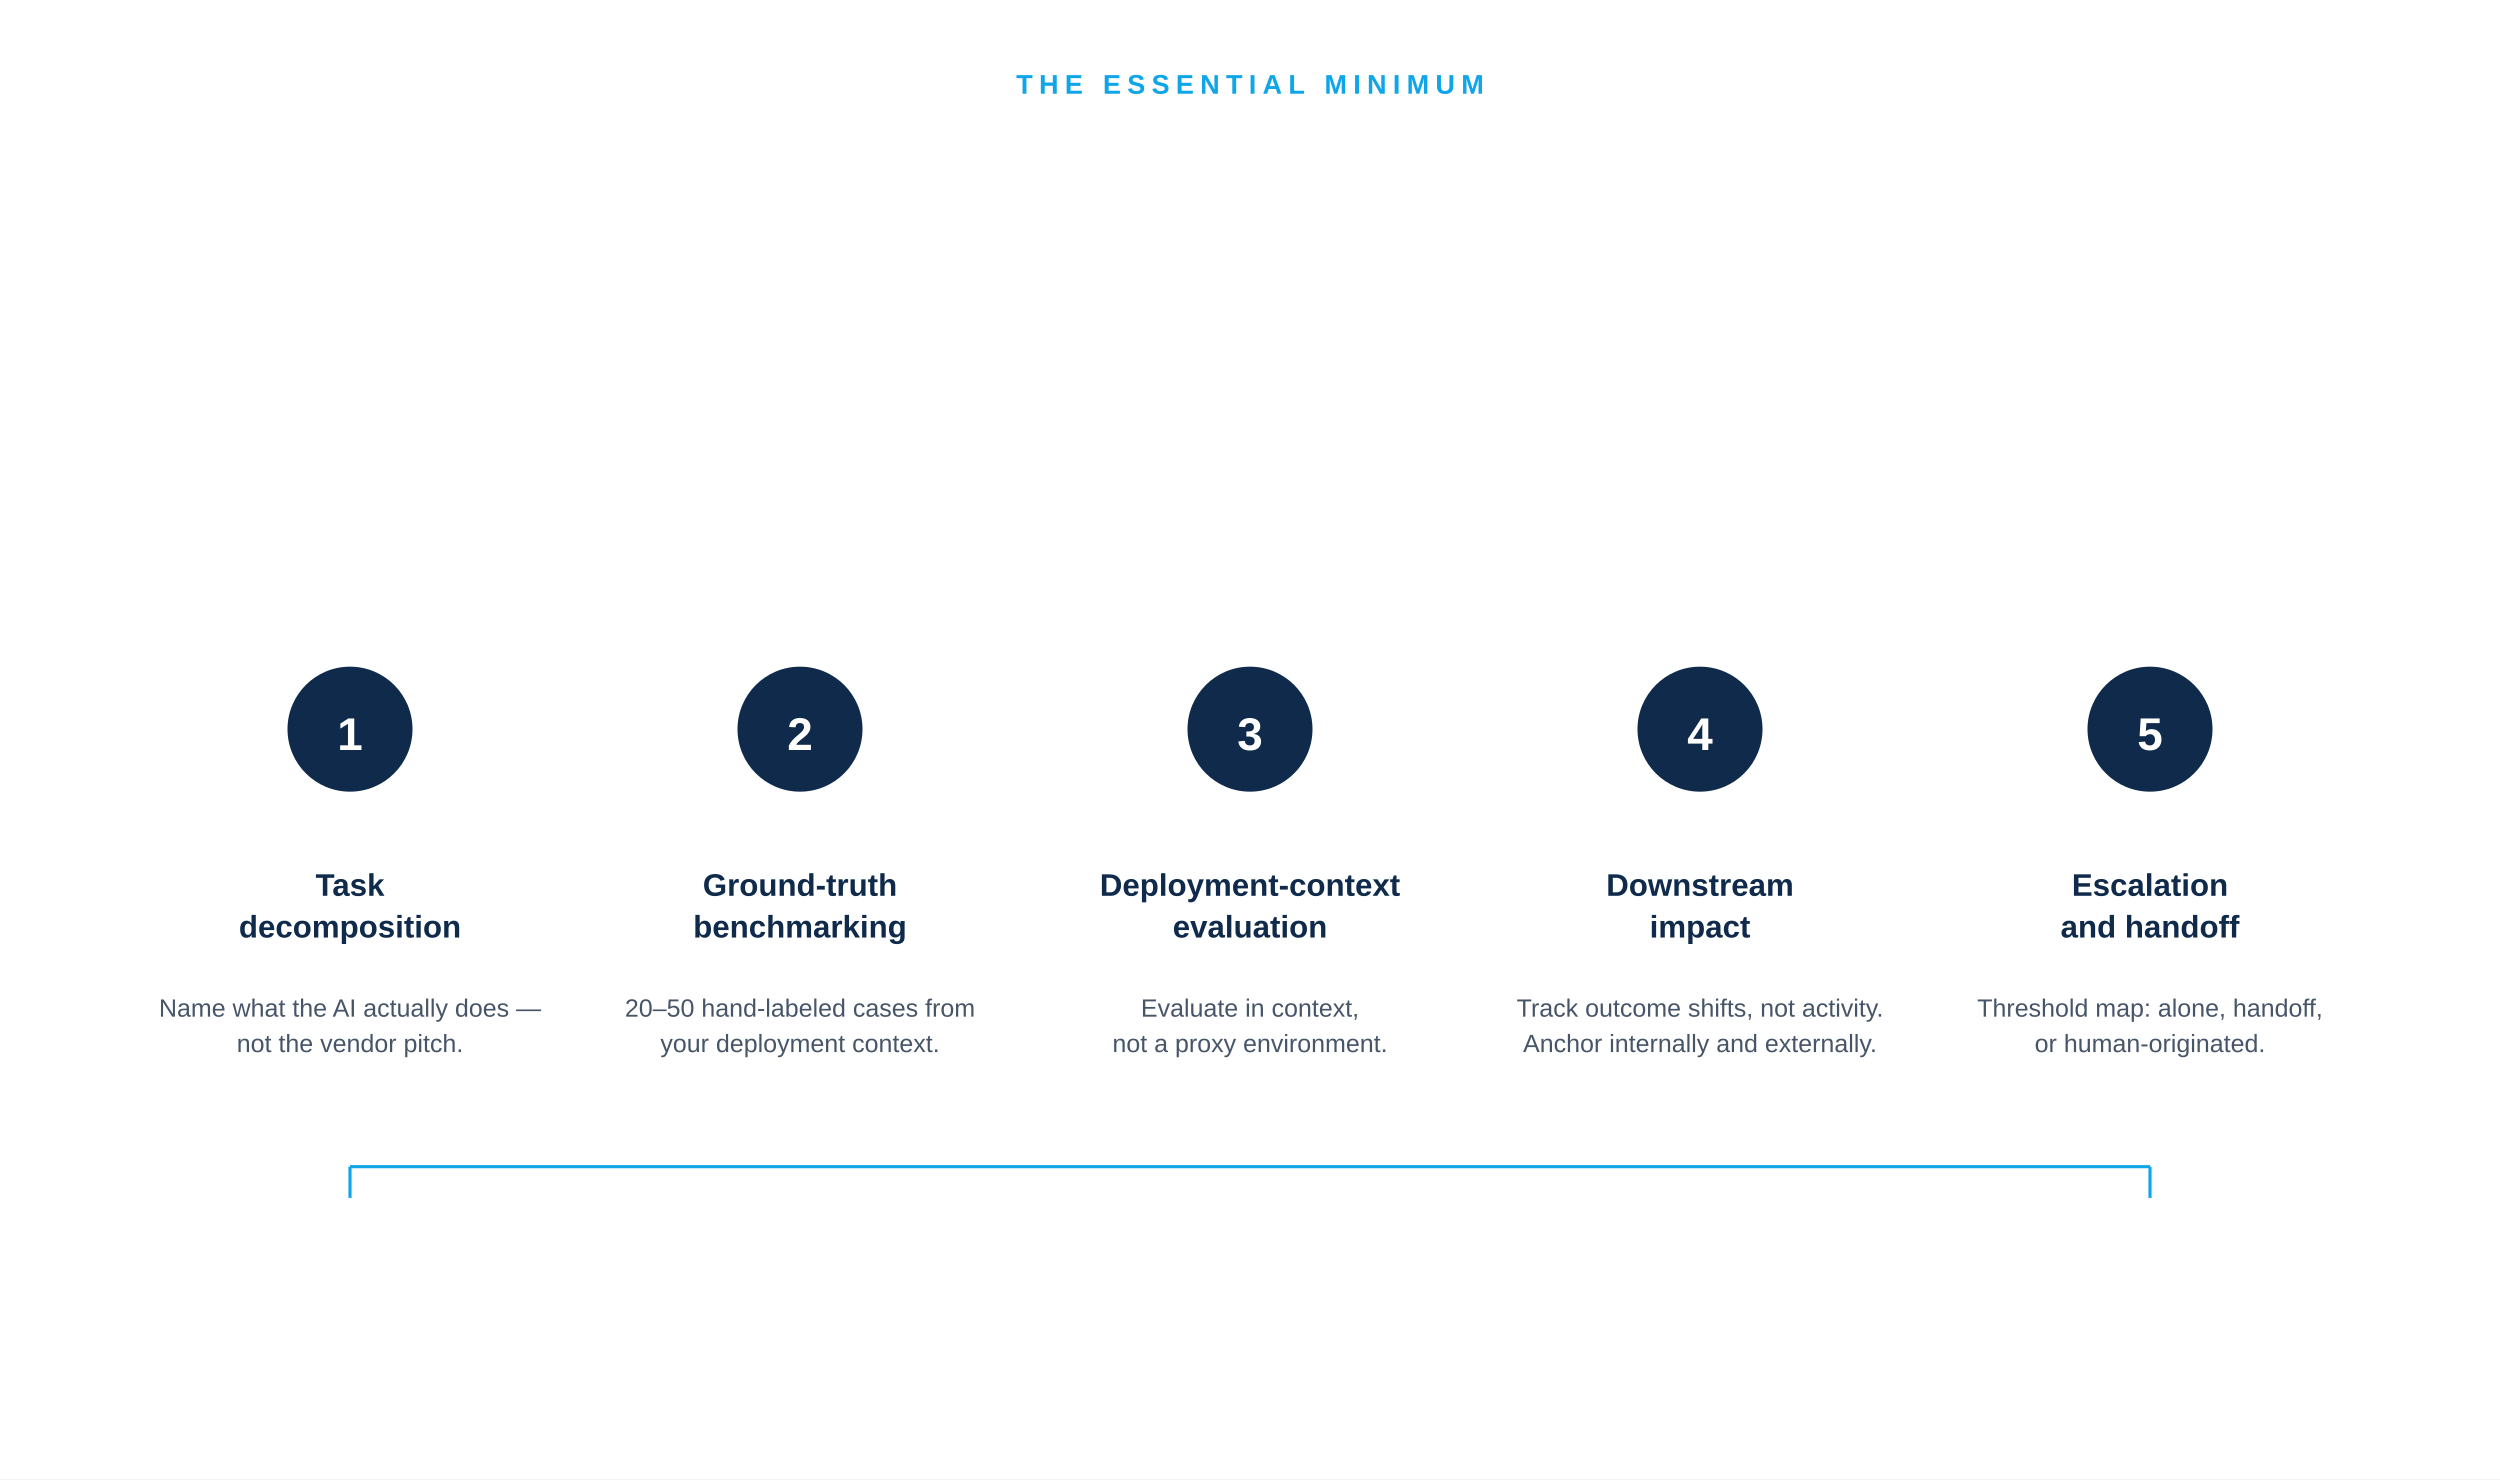
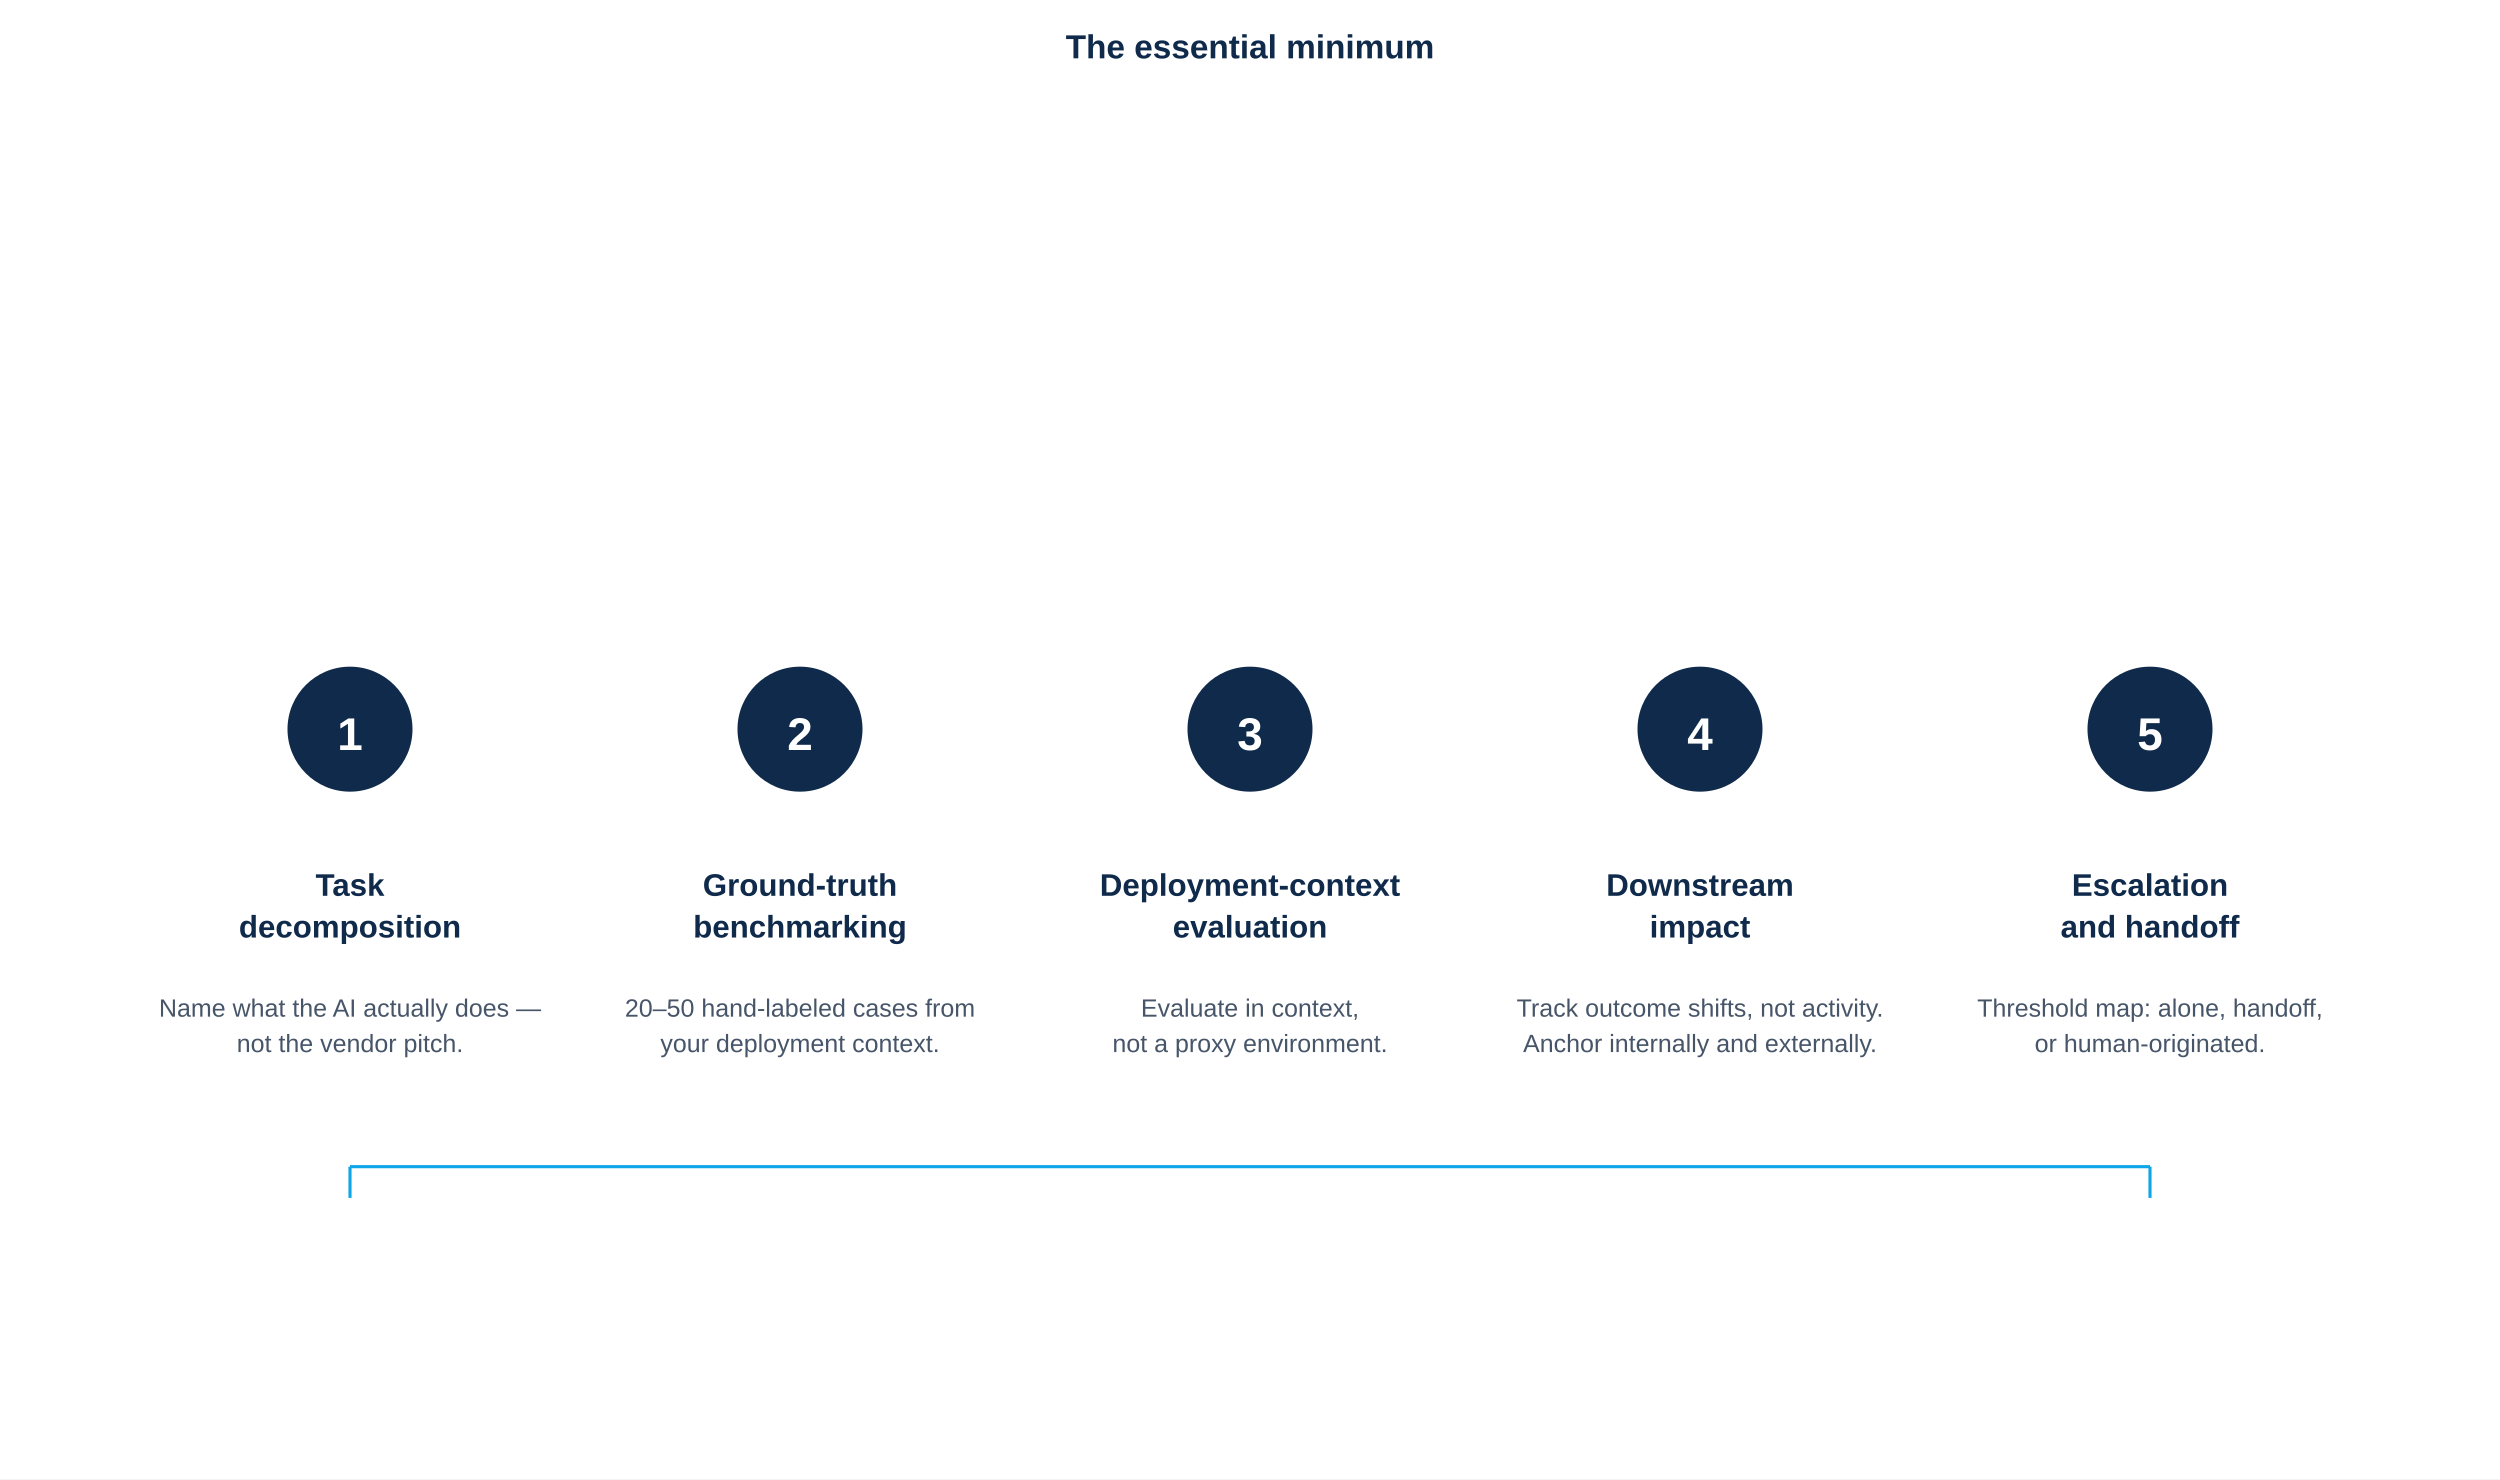
<svg xmlns="http://www.w3.org/2000/svg" viewBox="0 -110 1200 710" role="img">
  <rect x="0" y="-110" width="1200" height="710" fill="#FFFFFF" />
-   <text x="600" y="-65" font-family="-apple-system, BlinkMacSystemFont, 'Helvetica Neue', Arial, sans-serif" font-size="13" font-weight="600" fill="#0EA5E9" letter-spacing="3" text-anchor="middle">THE ESSENTIAL MINIMUM</text>
+   <text x="600" y="-82" font-family="-apple-system, BlinkMacSystemFont, 'Helvetica Neue', Arial, sans-serif" font-size="16" font-weight="700" fill="#0F2A4A" text-anchor="middle">The essential minimum</text>
  <g transform="translate(168, 0)">
    <circle cx="0" cy="240" r="30" fill="#0F2A4A" />
    <text x="0" y="250" font-family="-apple-system, BlinkMacSystemFont, 'Helvetica Neue', Arial, sans-serif" font-size="22" font-weight="600" fill="#FFFFFF" text-anchor="middle">1</text>
    <text x="0" y="320" font-family="-apple-system, BlinkMacSystemFont, 'Helvetica Neue', Arial, sans-serif" font-size="15" font-weight="600" fill="#0F2A4A" text-anchor="middle">Task</text>
    <text x="0" y="340" font-family="-apple-system, BlinkMacSystemFont, 'Helvetica Neue', Arial, sans-serif" font-size="15" font-weight="600" fill="#0F2A4A" text-anchor="middle">decomposition</text>
    <text x="0" y="378" font-family="-apple-system, BlinkMacSystemFont, 'Helvetica Neue', Arial, sans-serif" font-size="12" fill="#475569" text-anchor="middle">Name what the AI actually does —</text>
    <text x="0" y="395" font-family="-apple-system, BlinkMacSystemFont, 'Helvetica Neue', Arial, sans-serif" font-size="12" fill="#475569" text-anchor="middle">not the vendor pitch.</text>
  </g>
  <g transform="translate(384, 0)">
    <circle cx="0" cy="240" r="30" fill="#0F2A4A" />
    <text x="0" y="250" font-family="-apple-system, BlinkMacSystemFont, 'Helvetica Neue', Arial, sans-serif" font-size="22" font-weight="600" fill="#FFFFFF" text-anchor="middle">2</text>
    <text x="0" y="320" font-family="-apple-system, BlinkMacSystemFont, 'Helvetica Neue', Arial, sans-serif" font-size="15" font-weight="600" fill="#0F2A4A" text-anchor="middle">Ground-truth</text>
    <text x="0" y="340" font-family="-apple-system, BlinkMacSystemFont, 'Helvetica Neue', Arial, sans-serif" font-size="15" font-weight="600" fill="#0F2A4A" text-anchor="middle">benchmarking</text>
    <text x="0" y="378" font-family="-apple-system, BlinkMacSystemFont, 'Helvetica Neue', Arial, sans-serif" font-size="12" fill="#475569" text-anchor="middle">20–50 hand-labeled cases from</text>
    <text x="0" y="395" font-family="-apple-system, BlinkMacSystemFont, 'Helvetica Neue', Arial, sans-serif" font-size="12" fill="#475569" text-anchor="middle">your deployment context.</text>
  </g>
  <g transform="translate(600, 0)">
    <circle cx="0" cy="240" r="30" fill="#0F2A4A" />
    <text x="0" y="250" font-family="-apple-system, BlinkMacSystemFont, 'Helvetica Neue', Arial, sans-serif" font-size="22" font-weight="600" fill="#FFFFFF" text-anchor="middle">3</text>
    <text x="0" y="320" font-family="-apple-system, BlinkMacSystemFont, 'Helvetica Neue', Arial, sans-serif" font-size="15" font-weight="600" fill="#0F2A4A" text-anchor="middle">Deployment-context</text>
    <text x="0" y="340" font-family="-apple-system, BlinkMacSystemFont, 'Helvetica Neue', Arial, sans-serif" font-size="15" font-weight="600" fill="#0F2A4A" text-anchor="middle">evaluation</text>
    <text x="0" y="378" font-family="-apple-system, BlinkMacSystemFont, 'Helvetica Neue', Arial, sans-serif" font-size="12" fill="#475569" text-anchor="middle">Evaluate in context,</text>
    <text x="0" y="395" font-family="-apple-system, BlinkMacSystemFont, 'Helvetica Neue', Arial, sans-serif" font-size="12" fill="#475569" text-anchor="middle">not a proxy environment.</text>
  </g>
  <g transform="translate(816, 0)">
    <circle cx="0" cy="240" r="30" fill="#0F2A4A" />
    <text x="0" y="250" font-family="-apple-system, BlinkMacSystemFont, 'Helvetica Neue', Arial, sans-serif" font-size="22" font-weight="600" fill="#FFFFFF" text-anchor="middle">4</text>
    <text x="0" y="320" font-family="-apple-system, BlinkMacSystemFont, 'Helvetica Neue', Arial, sans-serif" font-size="15" font-weight="600" fill="#0F2A4A" text-anchor="middle">Downstream</text>
    <text x="0" y="340" font-family="-apple-system, BlinkMacSystemFont, 'Helvetica Neue', Arial, sans-serif" font-size="15" font-weight="600" fill="#0F2A4A" text-anchor="middle">impact</text>
    <text x="0" y="378" font-family="-apple-system, BlinkMacSystemFont, 'Helvetica Neue', Arial, sans-serif" font-size="12" fill="#475569" text-anchor="middle">Track outcome shifts, not activity.</text>
    <text x="0" y="395" font-family="-apple-system, BlinkMacSystemFont, 'Helvetica Neue', Arial, sans-serif" font-size="12" fill="#475569" text-anchor="middle">Anchor internally and externally.</text>
  </g>
  <g transform="translate(1032, 0)">
    <circle cx="0" cy="240" r="30" fill="#0F2A4A" />
    <text x="0" y="250" font-family="-apple-system, BlinkMacSystemFont, 'Helvetica Neue', Arial, sans-serif" font-size="22" font-weight="600" fill="#FFFFFF" text-anchor="middle">5</text>
    <text x="0" y="320" font-family="-apple-system, BlinkMacSystemFont, 'Helvetica Neue', Arial, sans-serif" font-size="15" font-weight="600" fill="#0F2A4A" text-anchor="middle">Escalation</text>
    <text x="0" y="340" font-family="-apple-system, BlinkMacSystemFont, 'Helvetica Neue', Arial, sans-serif" font-size="15" font-weight="600" fill="#0F2A4A" text-anchor="middle">and handoff</text>
    <text x="0" y="378" font-family="-apple-system, BlinkMacSystemFont, 'Helvetica Neue', Arial, sans-serif" font-size="12" fill="#475569" text-anchor="middle">Threshold map: alone, handoff,</text>
    <text x="0" y="395" font-family="-apple-system, BlinkMacSystemFont, 'Helvetica Neue', Arial, sans-serif" font-size="12" fill="#475569" text-anchor="middle">or human-originated.</text>
  </g>
  <g>
    <line x1="168" y1="450" x2="1032" y2="450" stroke="#0EA5E9" stroke-width="1.5" />
    <line x1="168" y1="450" x2="168" y2="465" stroke="#0EA5E9" stroke-width="1.5" />
    <line x1="1032" y1="450" x2="1032" y2="465" stroke="#0EA5E9" stroke-width="1.5" />
  </g>
</svg>
